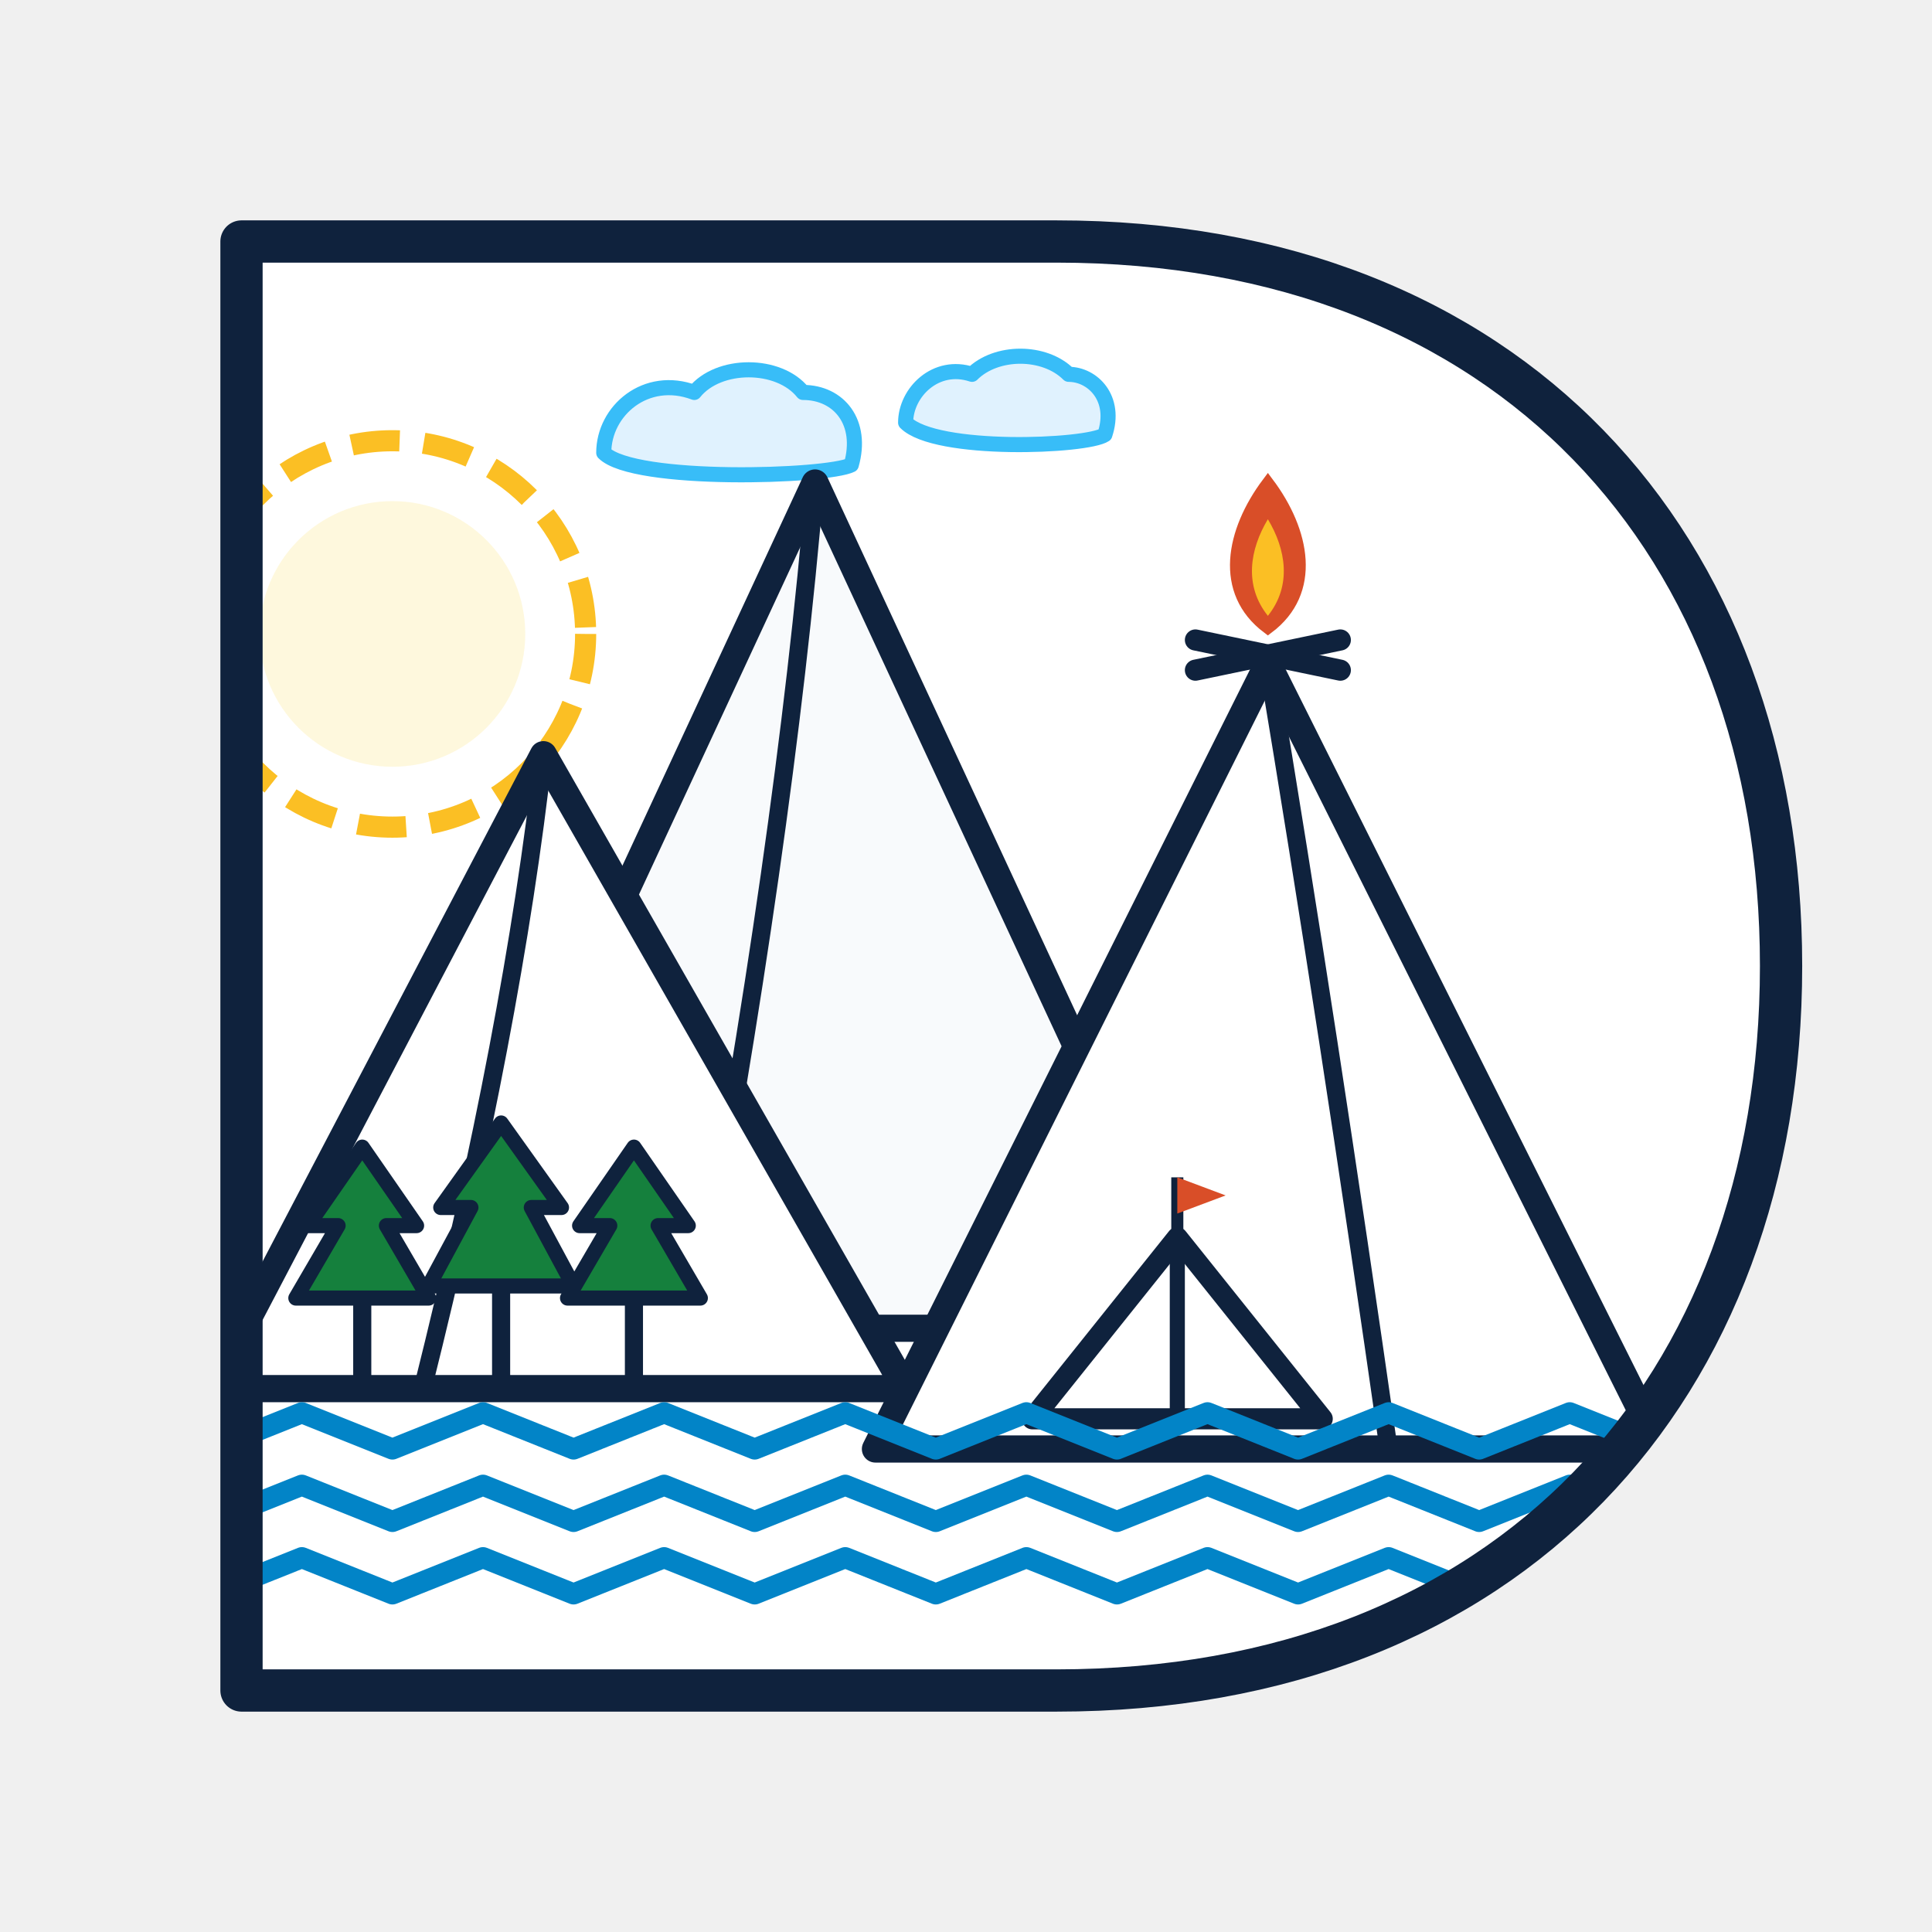
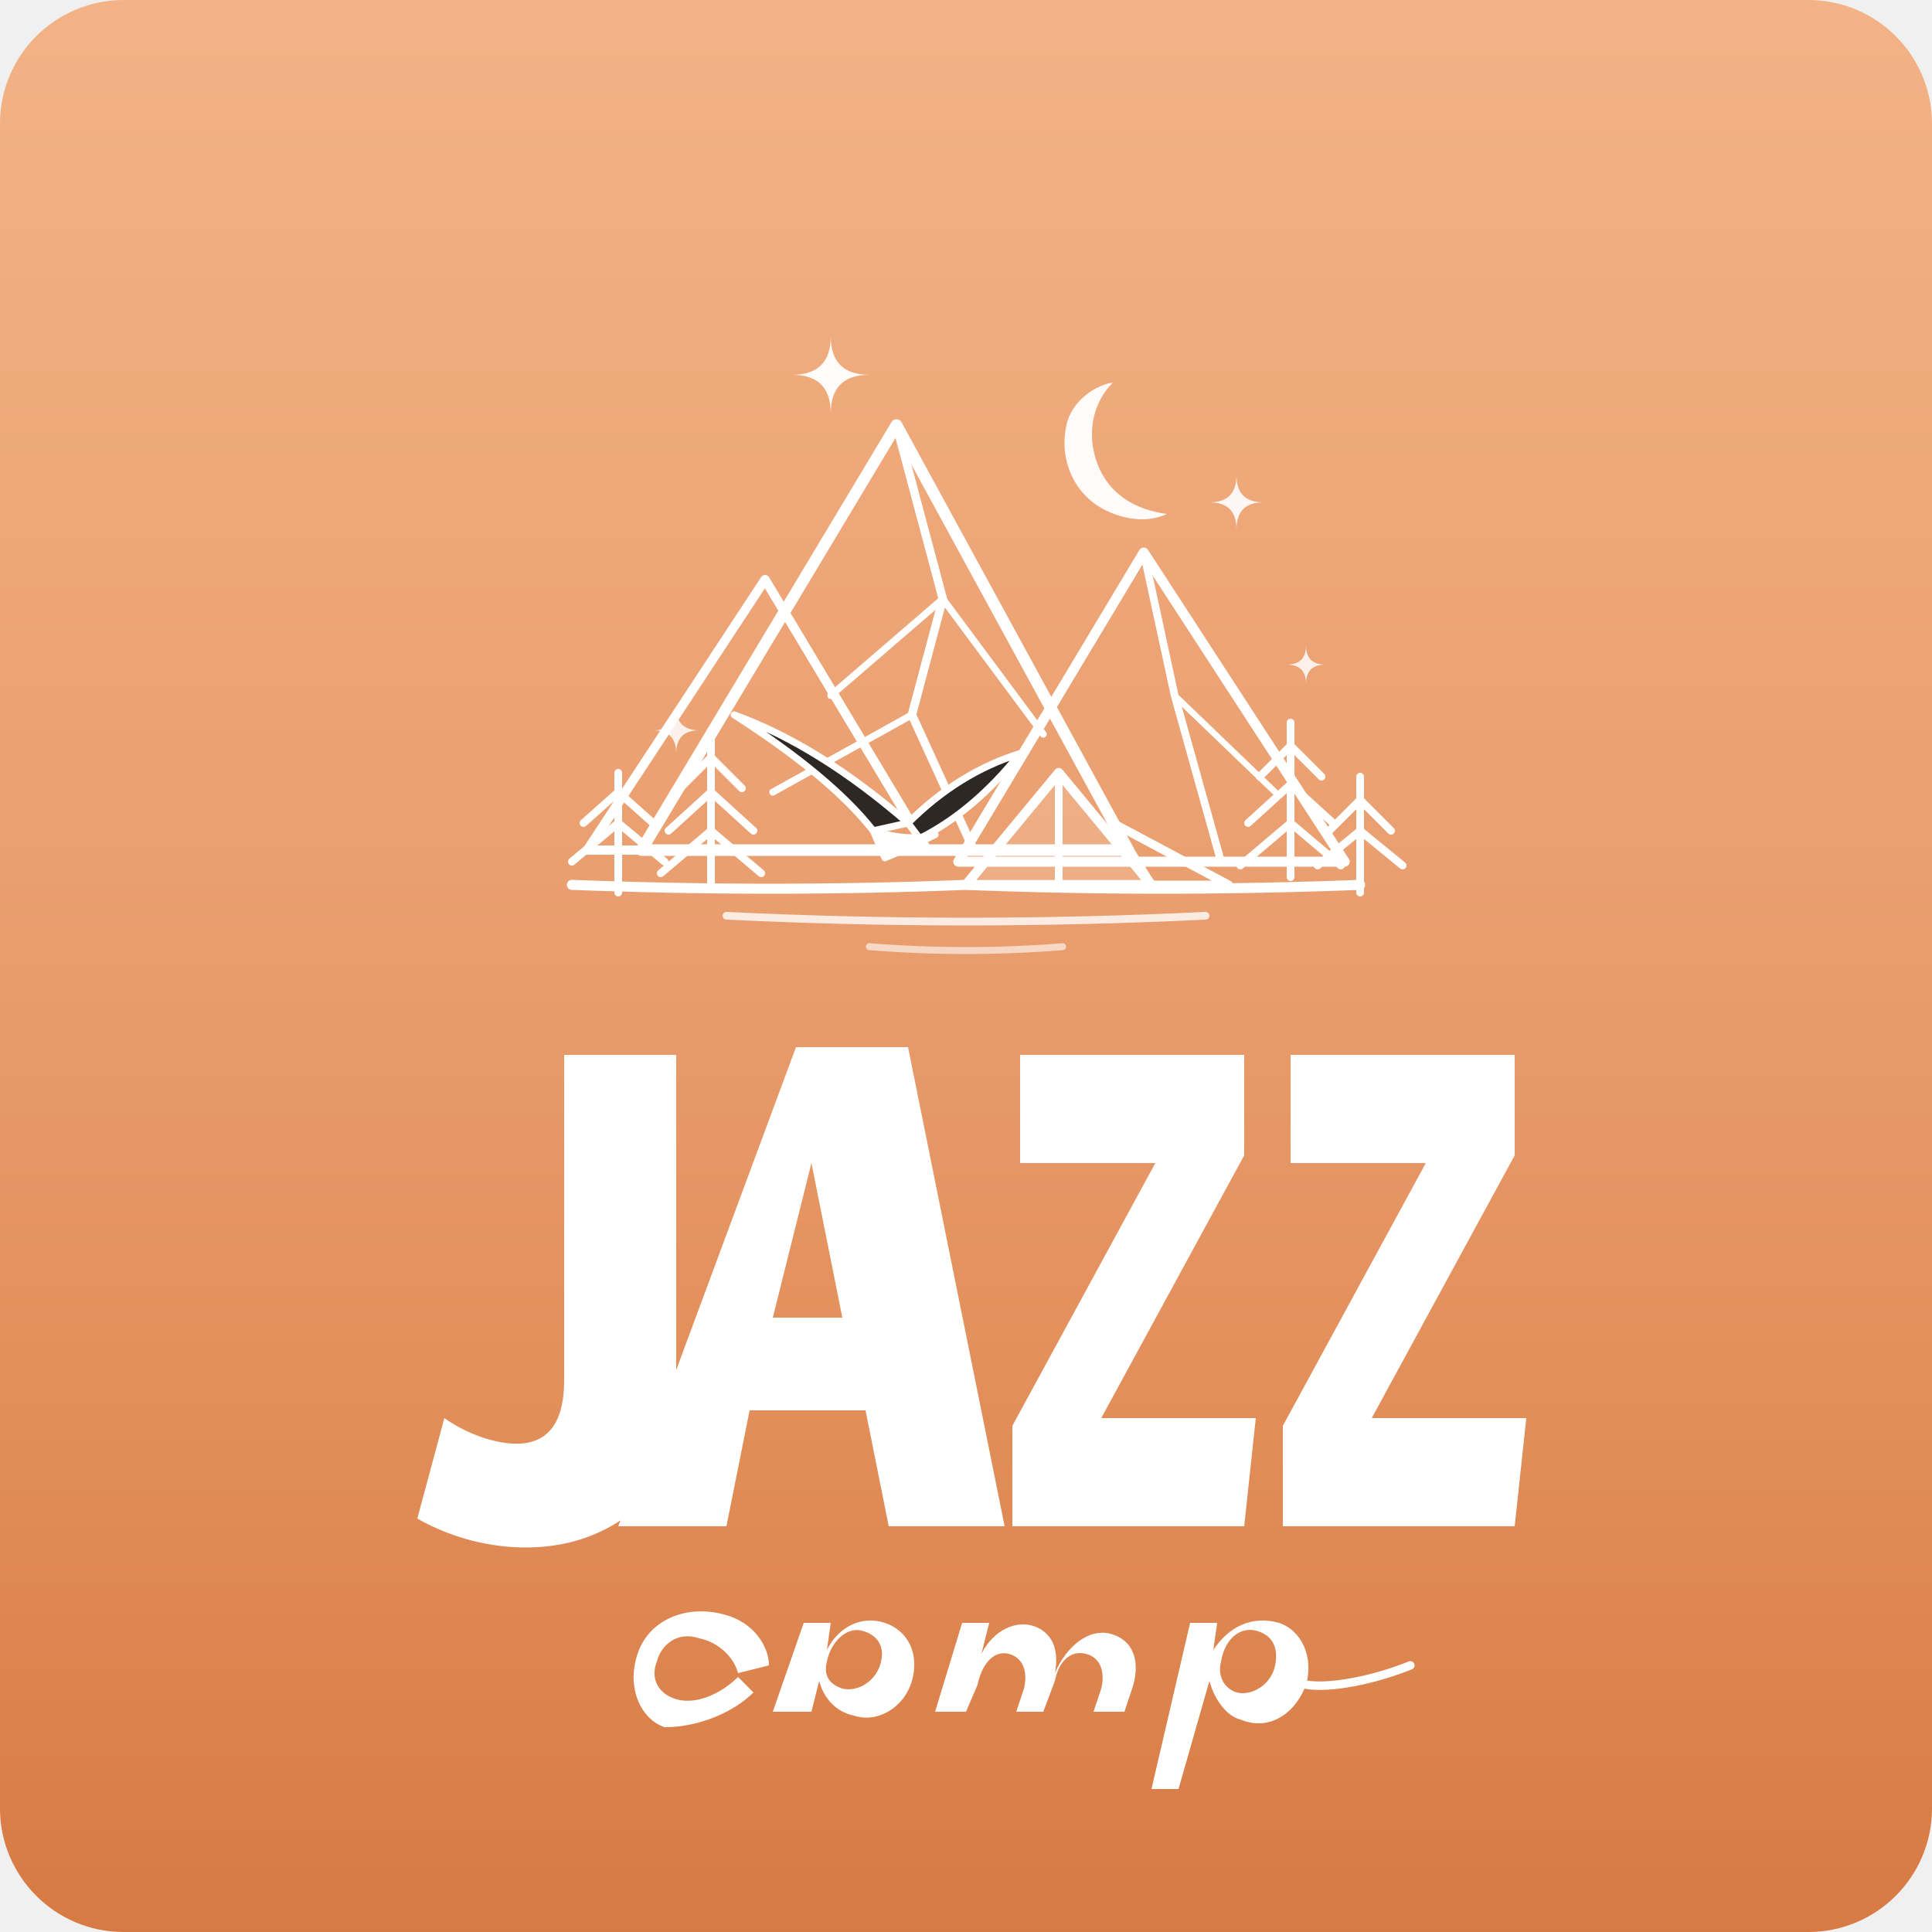
- <svg xmlns="http://www.w3.org/2000/svg" viewBox="0 0 320 320" width="100%" height="100%">
+ <svg xmlns="http://www.w3.org/2000/svg" viewBox="0 0 500 500" width="100%" height="100%">
  <defs>
-     <clipPath id="d-fav-clip">
-       <path d="M 25 30 L 160 30 C 235 30 280 80 280 150 C 280 220 235 270 160 270 L 25 270 Z" />
-     </clipPath>
+     <linearGradient id="jazz-sky" x1="0%" y1="0%" x2="0%" y2="100%">
+       <stop offset="0%" stop-color="#F3B386" />
+       <stop offset="45%" stop-color="#EA9F70" />
+       <stop offset="75%" stop-color="#E18D58" />
+       <stop offset="100%" stop-color="#D77943" />
+     </linearGradient>
+     <filter id="soft-glow" x="-20%" y="-20%" width="140%" height="140%">
+       <feGaussianBlur stdDeviation="3" result="blur" />
+       <feComposite in="SourceGraphic" in2="blur" operator="over" />
+     </filter>
  </defs>
-   <g transform="translate(15, 10)">
-     <g clip-path="url(#d-fav-clip)">
-       <rect x="20" y="25" width="265" height="250" fill="#FFFFFF" />
-       <circle cx="50" cy="95" r="32" fill="none" stroke="#FBBF24" stroke-width="3.5" stroke-dasharray="8 4" />
-       <circle cx="50" cy="95" r="22" fill="#FEF3C7" opacity="0.6" />
-       <path d="M 85 65 C 85 58 92 52 100 55 C 104 50 114 50 118 55 C 124 55 128 60 126 67 C 122 69 90 70 85 65 Z" fill="#E0F2FE" stroke="#38BDF8" stroke-width="2.5" stroke-linecap="round" stroke-linejoin="round" />
-       <path d="M 135 60 C 135 55 140 50 146 52 C 150 48 158 48 162 52 C 166 52 170 56 168 62 C 165 64 140 65 135 60 Z" fill="#E0F2FE" stroke="#38BDF8" stroke-width="2.5" stroke-linecap="round" stroke-linejoin="round" />
-       <polygon points="120,70 185,210 55,210" fill="#F8FAFC" stroke="#0F223D" stroke-width="4.5" stroke-linejoin="round" />
-       <path d="M 120 70 Q 115 130 100 210" stroke="#0F223D" stroke-width="3" fill="none" />
-       <polygon points="75,115 135,220 20,220" fill="#FFFFFF" stroke="#0F223D" stroke-width="4.5" stroke-linejoin="round" />
-       <path d="M 75 115 Q 70 160 55 220" stroke="#0F223D" stroke-width="3" fill="none" />
-       <polygon points="195,100 260,230 130,230" fill="#FFFFFF" stroke="#0F223D" stroke-width="4.5" stroke-linejoin="round" />
-       <path d="M 195 100 Q 205 160 215 230" stroke="#0F223D" stroke-width="3" fill="none" />
-       <g transform="translate(195, 78)">
-         <line x1="-12" y1="18" x2="12" y2="23" stroke="#0F223D" stroke-width="3.5" stroke-linecap="round" />
-         <line x1="12" y1="18" x2="-12" y2="23" stroke="#0F223D" stroke-width="3.5" stroke-linecap="round" />
-         <path d="M 0 16 C -8 10 -6 0 0 -8 C 6 0 8 10 0 16 Z" fill="#D94E28" stroke="#D94E28" stroke-width="2" />
-         <path d="M 0 14 C -4 9 -3 3 0 -2 C 3 3 4 9 0 14 Z" fill="#FBBF24" />
-       </g>
-       <g transform="translate(45, 185)">
-         <line x1="0" y1="0" x2="0" y2="35" stroke="#0F223D" stroke-width="3" />
-         <path d="M 0 -5 L -9 8 L -4 8 L -11 20 L 11 20 L 4 8 L 9 8 Z" fill="#15803D" stroke="#0F223D" stroke-width="2.5" stroke-linejoin="round" />
-       </g>
-       <g transform="translate(68, 182)">
-         <line x1="0" y1="0" x2="0" y2="38" stroke="#0F223D" stroke-width="3" />
-         <path d="M 0 -6 L -10 8 L -5 8 L -12 21 L 12 21 L 5 8 L 10 8 Z" fill="#15803D" stroke="#0F223D" stroke-width="2.5" stroke-linejoin="round" />
-       </g>
-       <g transform="translate(90, 185)">
-         <line x1="0" y1="0" x2="0" y2="35" stroke="#0F223D" stroke-width="3" />
-         <path d="M 0 -5 L -9 8 L -4 8 L -11 20 L 11 20 L 4 8 L 9 8 Z" fill="#15803D" stroke="#0F223D" stroke-width="2.5" stroke-linejoin="round" />
-       </g>
-       <g transform="translate(180, 195)">
-         <polygon points="0,0 -24,30 24,30" fill="#FFFFFF" stroke="#0F223D" stroke-width="3.5" stroke-linejoin="round" />
-         <line x1="0" y1="0" x2="0" y2="30" stroke="#0F223D" stroke-width="2.5" />
-         <line x1="0" y1="0" x2="0" y2="-10" stroke="#0F223D" stroke-width="2" />
-         <polygon points="0,-10 8,-7 0,-4" fill="#D94E28" />
-       </g>
-       <g stroke="#0284C7" stroke-width="3.5" stroke-linecap="round" stroke-linejoin="round" fill="none">
-         <path d="M 20 230 L 35 224 L 50 230 L 65 224 L 80 230 L 95 224 L 110 230 L 125 224 L 140 230 L 155 224 L 170 230 L 185 224 L 200 230 L 215 224 L 230 230 L 245 224 L 260 230 L 275 224" />
-         <path d="M 20 242 L 35 236 L 50 242 L 65 236 L 80 242 L 95 236 L 110 242 L 125 236 L 140 242 L 155 236 L 170 242 L 185 236 L 200 242 L 215 236 L 230 242 L 245 236 L 260 242 L 275 236" />
-         <path d="M 20 254 L 35 248 L 50 254 L 65 248 L 80 254 L 95 248 L 110 254 L 125 248 L 140 254 L 155 248 L 170 254 L 185 248 L 200 254 L 215 248 L 230 254 L 245 248 L 260 254 L 275 248" />
-       </g>
+   <rect width="500" height="500" rx="32" fill="url(#jazz-sky)" />
+   <g transform="translate(0, 15)">
+     <path d="M 215 72 Q 215 82 205 82 Q 215 82 215 92 Q 215 82 225 82 Q 215 82 215 72 Z" fill="#FFFFFF" opacity="0.95" />
+     <path d="M 320 108 Q 320 115 313 115 Q 320 115 320 122 Q 320 115 327 115 Q 320 115 320 108 Z" fill="#FFFFFF" opacity="0.9" />
+     <path d="M 175 168 Q 175 174 169 174 Q 175 174 175 180 Q 175 174 181 174 Q 175 174 175 168 Z" fill="#FFFFFF" opacity="0.85" />
+     <path d="M 338 152 Q 338 157 333 157 Q 338 157 338 162 Q 338 157 343 157 Q 338 157 338 152 Z" fill="#FFFFFF" opacity="0.85" />
+     <path d="M 288 84 C 283 89 281 97 284 105 C 287 113 294 117 302 118 C 298 120 292 120 286 117 C 278 113 274 104 276 95 C 277 90 282 85 288 84 Z" fill="#FFFFFF" opacity="0.95" />
+     <polygon points="232,95 292,205 166,205" fill="none" stroke="#FFFFFF" stroke-width="3" stroke-linejoin="round" stroke-linecap="round" />
+     <polyline points="232,95 244,140 236,170 252,205" fill="none" stroke="#FFFFFF" stroke-width="2.2" stroke-linecap="round" />
+     <polyline points="244,140 215,165" fill="none" stroke="#FFFFFF" stroke-width="1.8" stroke-linecap="round" />
+     <polyline points="236,170 200,190" fill="none" stroke="#FFFFFF" stroke-width="1.8" stroke-linecap="round" />
+     <polyline points="244,140 270,175" fill="none" stroke="#FFFFFF" stroke-width="1.8" stroke-linecap="round" />
+     <polygon points="296,128 348,208 248,208" fill="none" stroke="#FFFFFF" stroke-width="2.6" stroke-linejoin="round" stroke-linecap="round" />
+     <polyline points="296,128 304,165 316,208" fill="none" stroke="#FFFFFF" stroke-width="2" stroke-linecap="round" />
+     <polyline points="304,165 330,190" fill="none" stroke="#FFFFFF" stroke-width="1.6" stroke-linecap="round" />
+     <polygon points="198,135 240,205 152,205" fill="none" stroke="#FFFFFF" stroke-width="2.4" stroke-linejoin="round" stroke-linecap="round" />
+     <g stroke="#FFFFFF" stroke-width="2" stroke-linecap="round">
+       <line x1="160" y1="185" x2="160" y2="216" />
+       <line x1="160" y1="190" x2="151" y2="198" />
+       <line x1="160" y1="190" x2="169" y2="198" />
+       <line x1="160" y1="198" x2="148" y2="208" />
+       <line x1="160" y1="198" x2="172" y2="208" />
    </g>
-     <path d="M 25 30 L 160 30 C 235 30 280 80 280 150 C 280 220 235 270 160 270 L 25 270 Z" fill="none" stroke="#0F223D" stroke-width="7" stroke-linejoin="round" stroke-linecap="round" />
+     <g stroke="#FFFFFF" stroke-width="2" stroke-linecap="round">
+       <line x1="184" y1="175" x2="184" y2="214" />
+       <line x1="184" y1="181" x2="176" y2="189" />
+       <line x1="184" y1="181" x2="192" y2="189" />
+       <line x1="184" y1="190" x2="173" y2="200" />
+       <line x1="184" y1="190" x2="195" y2="200" />
+       <line x1="184" y1="200" x2="171" y2="211" />
+       <line x1="184" y1="200" x2="197" y2="211" />
+     </g>
+     <g stroke="#FFFFFF" stroke-width="2" stroke-linecap="round">
+       <line x1="334" y1="172" x2="334" y2="212" />
+       <line x1="334" y1="178" x2="326" y2="186" />
+       <line x1="334" y1="178" x2="342" y2="186" />
+       <line x1="334" y1="188" x2="323" y2="198" />
+       <line x1="334" y1="188" x2="345" y2="198" />
+       <line x1="334" y1="198" x2="321" y2="209" />
+       <line x1="334" y1="198" x2="347" y2="209" />
+     </g>
+     <g stroke="#FFFFFF" stroke-width="2" stroke-linecap="round">
+       <line x1="352" y1="186" x2="352" y2="216" />
+       <line x1="352" y1="192" x2="344" y2="200" />
+       <line x1="352" y1="192" x2="360" y2="200" />
+       <line x1="352" y1="200" x2="341" y2="209" />
+       <line x1="352" y1="200" x2="363" y2="209" />
+     </g>
+     <polygon points="274,185 298,214 250,214" fill="#FFFFFF" fill-opacity="0.15" stroke="#FFFFFF" stroke-width="2.5" stroke-linejoin="round" />
+     <line x1="274" y1="185" x2="274" y2="214" stroke="#FFFFFF" stroke-width="2" />
+     <polygon points="288,198 318,214 298,214" fill="none" stroke="#FFFFFF" stroke-width="2.2" stroke-linejoin="round" />
+     <g fill="#1A1817" stroke="#FFFFFF" stroke-width="1.8" stroke-linejoin="round">
+       <path d="M 235 198 Q 212 178 190 170 Q 215 186 226 200 Z" fill="#2E2825" />
+       <path d="M 235 198 Q 248 185 264 180 Q 252 195 238 202 Z" fill="#2E2825" />
+       <path d="M 226 200 Q 235 203 242 201 Q 234 205 229 207 Z" fill="#FFFFFF" />
+     </g>
+     <path d="M 148 214 Q 200 216 250 214 Q 300 216 352 214" fill="none" stroke="#FFFFFF" stroke-width="2.6" stroke-linecap="round" />
+     <path d="M 188 222 Q 250 225 312 222" fill="none" stroke="#FFFFFF" stroke-width="2" stroke-linecap="round" opacity="0.8" />
+     <path d="M 225 230 Q 250 232 275 230" fill="none" stroke="#FFFFFF" stroke-width="1.8" stroke-linecap="round" opacity="0.6" />
+     <g fill="#FFFFFF">
+       <path d="M 145 258 L 175 258 L 175 348 C 175 365 168 376 154 382 C 140 388 122 386 108 378 L 115 352 C 122 357 132 360 138 358 C 144 356 146 350 146 342 L 146 258 Z" />
+       <path d="M 206 256 L 235 256 L 260 380 L 230 380 L 224 350 L 194 350 L 188 380 L 160 380 Z M 200 326 L 218 326 L 210 286 Z" />
+       <path d="M 264 258 L 322 258 L 322 284 L 285 352 L 325 352 L 322 380 L 262 380 L 262 354 L 299 286 L 264 286 Z" />
+       <path d="M 334 258 L 392 258 L 392 284 L 355 352 L 395 352 L 392 380 L 332 380 L 332 354 L 369 286 L 334 286 Z" />
+     </g>
+     <path d="M 172 432 C 166 430 162 422 165 413 C 168 404 178 400 188 403 C 195 405 199 411 199 416 L 191 418 C 190 414 186 410 181 409 C 175 407 171 411 170 415 C 168 420 171 424 176 425 C 182 426 188 422 191 419 L 195 423 C 190 428 181 432 172 432 Z" fill="#FFFFFF" />
+     <path d="M 200 428 L 208 405 L 215 405 L 214 412 C 217 406 223 403 229 405 C 235 407 238 413 236 420 C 234 427 227 431 221 429 C 216 428 213 424 212 420 L 210 428 Z M 218 422 C 222 423 227 420 228 415 C 229 411 227 408 223 407 C 219 406 215 410 214 415 C 213 419 215 421 218 422 Z" fill="#FFFFFF" />
+     <path d="M 242 428 L 249 405 L 256 405 L 254 413 C 257 407 263 404 268 406 C 273 408 274 413 273 418 C 276 411 282 406 288 408 C 294 410 295 416 293 422 L 291 428 L 283 428 L 285 422 C 286 418 285 414 281 413 C 277 412 274 415 273 420 L 270 428 L 263 428 L 265 422 C 266 418 265 414 261 413 C 257 412 254 416 253 421 L 250 428 Z" fill="#FFFFFF" />
+     <path d="M 298 448 L 308 405 L 315 405 L 314 412 C 318 406 324 403 331 405 C 337 407 340 414 338 421 C 335 429 328 433 321 430 C 317 429 314 424 313 420 L 305 448 Z M 320 423 C 324 424 329 421 330 416 C 331 411 329 408 325 407 C 321 406 317 409 316 415 C 315 419 317 422 320 423 Z" fill="#FFFFFF" />
+     <path d="M 338 421 C 344 422 355 420 365 416" fill="none" stroke="#FFFFFF" stroke-width="2.2" stroke-linecap="round" />
  </g>
</svg>
